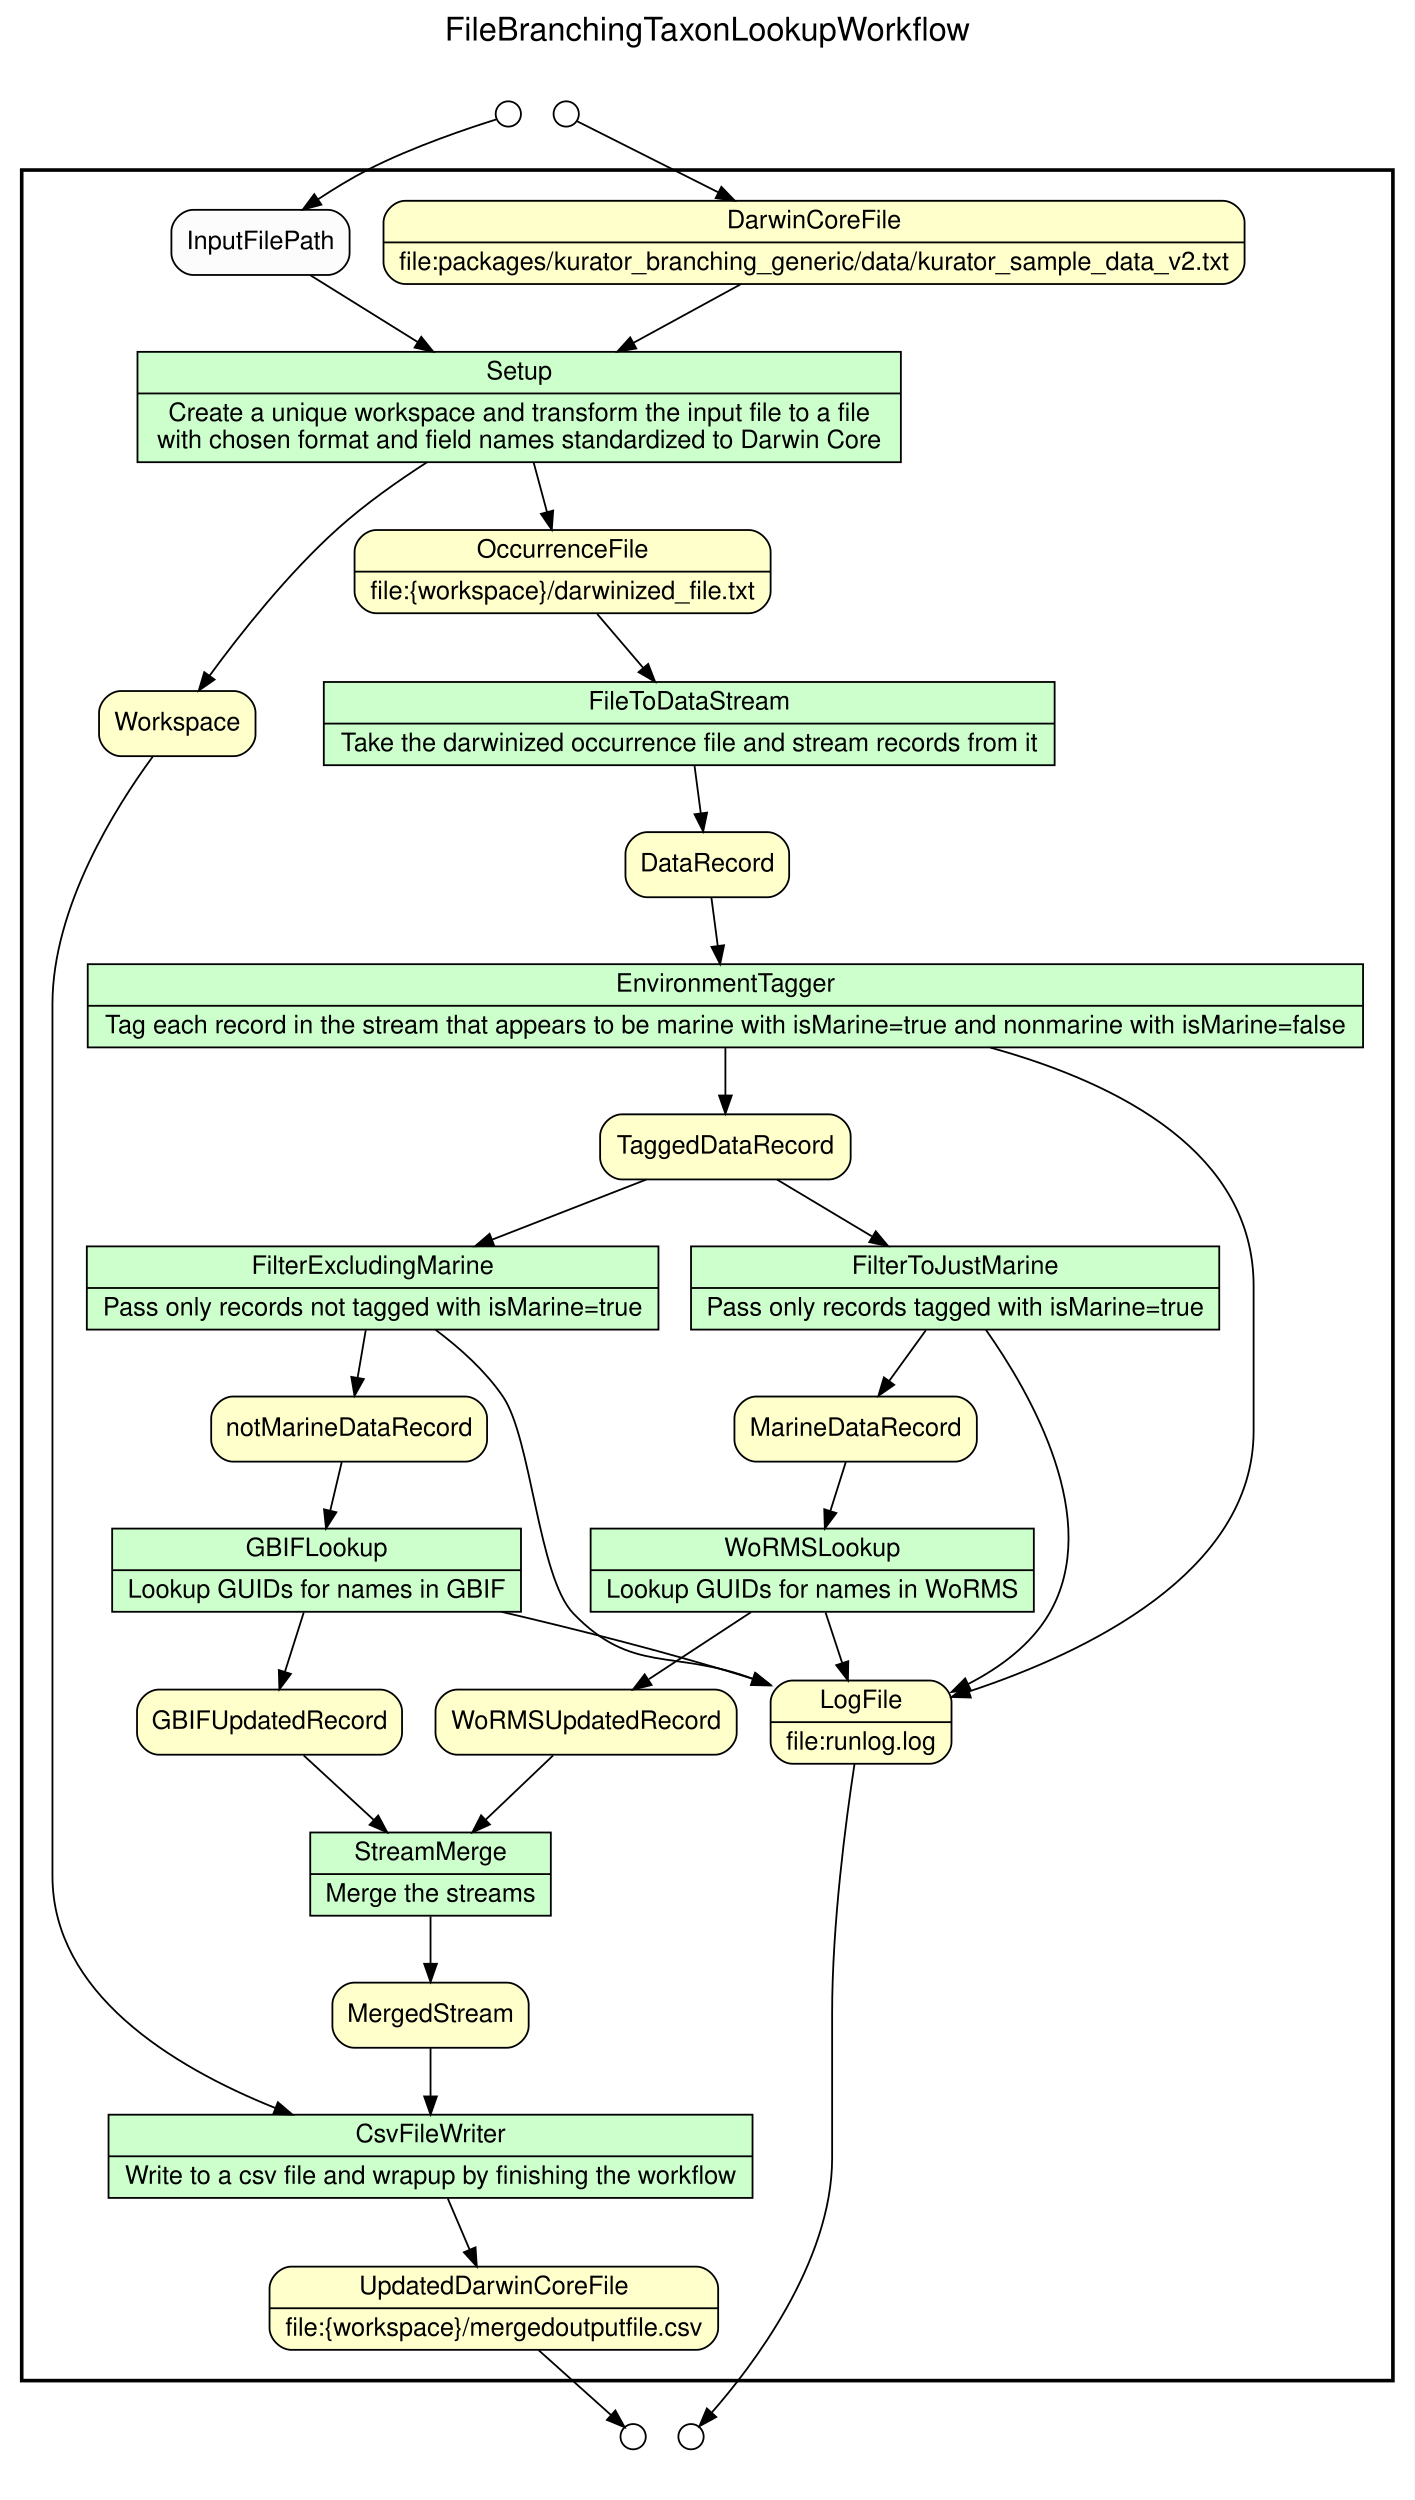
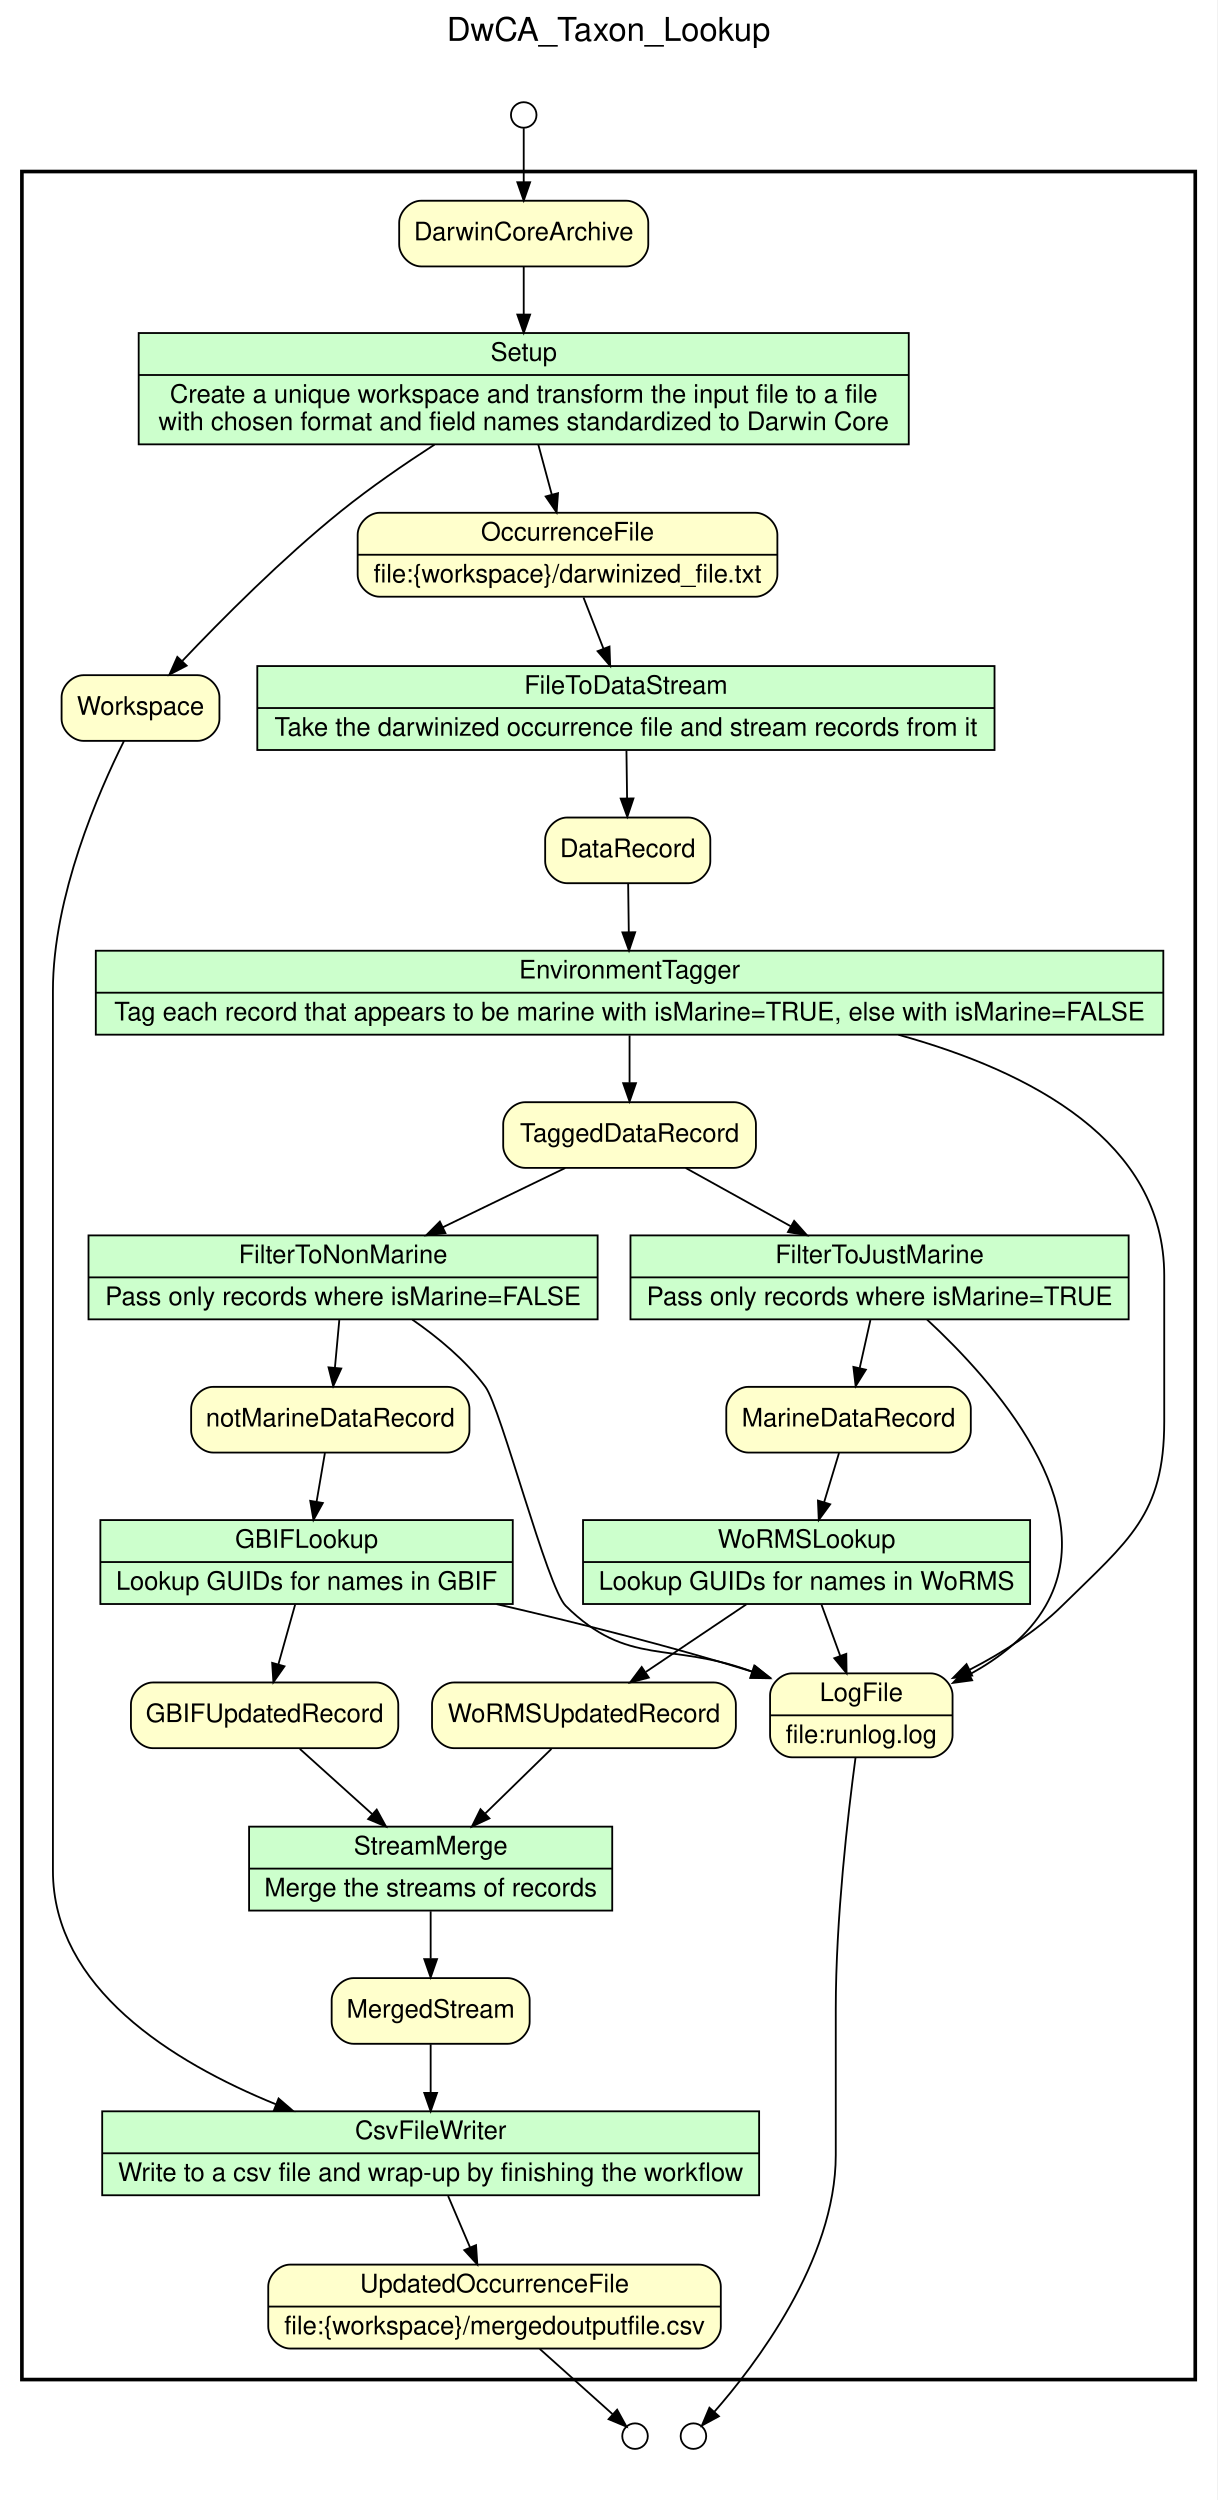
- <svg xmlns="http://www.w3.org/2000/svg" width="782pt" height="1382pt" viewBox="0.00 0.00 782.00 1382.00">
-   <g id="graph0" class="graph" transform="scale(1 1) rotate(0) translate(4 1378)">
-     <polygon fill="white" stroke="none" points="-4,4 -4,-1378 778,-1378 778,4 -4,4" />
-     <text text-anchor="middle" x="387" y="-1355.6" font-family="Helvetica,sans-Serif" font-size="18.00">FileBranchingTaxonLookupWorkflow</text>
+ <svg xmlns="http://www.w3.org/2000/svg" width="667pt" height="1370pt" viewBox="0.00 0.00 667.00 1370.00">
+   <g id="graph0" class="graph" transform="scale(1 1) rotate(0) translate(4 1366)">
+     <polygon fill="white" stroke="none" points="-4,4 -4,-1366 663,-1366 663,4 -4,4" />
+     <text text-anchor="middle" x="329.5" y="-1343.6" font-family="Helvetica,sans-Serif" font-size="18.00">DwCA_Taxon_Lookup</text>
    <g id="clust1" class="cluster">
-       <polygon fill="none" stroke="black" stroke-width="2" points="8,-62 8,-1284 766,-1284 766,-62 8,-62" />
+       <polygon fill="none" stroke="black" stroke-width="2" points="8,-62 8,-1272 651,-1272 651,-62 8,-62" />
    </g>
    <g id="clust2" class="cluster">
-       <polygon fill="none" stroke="black" stroke-width="0" points="16,-70 16,-1276 758,-1276 758,-70 16,-70" />
+       <polygon fill="none" stroke="black" stroke-width="0" points="16,-70 16,-1264 643,-1264 643,-70 16,-70" />
    </g>
    <g id="clust3" class="cluster">
-       <polygon fill="none" stroke="black" stroke-width="0" points="254,-1292 254,-1338 332,-1338 332,-1292 254,-1292" />
+       <polygon fill="none" stroke="black" stroke-width="0" points="260,-1280 260,-1326 306,-1326 306,-1280 260,-1280" />
    </g>
    <g id="clust4" class="cluster">
-       <polygon fill="none" stroke="black" stroke-width="0" points="262,-1300 262,-1330 324,-1330 324,-1300 262,-1300" />
+       <polygon fill="none" stroke="black" stroke-width="0" points="268,-1288 268,-1318 298,-1318 298,-1288 268,-1288" />
    </g>
    <g id="clust5" class="cluster">
-       <polygon fill="none" stroke="black" stroke-width="0" points="323,-8 323,-54 401,-54 401,-8 323,-8" />
+       <polygon fill="none" stroke="black" stroke-width="0" points="321,-8 321,-54 399,-54 399,-8 321,-8" />
    </g>
    <g id="clust6" class="cluster">
-       <polygon fill="none" stroke="black" stroke-width="0" points="331,-16 331,-46 393,-46 393,-16 331,-16" />
+       <polygon fill="none" stroke="black" stroke-width="0" points="329,-16 329,-46 391,-46 391,-16 329,-16" />
    </g>
    <g id="node1" class="node">
      <polygon fill="#ccffcc" stroke="black" points="72,-1122.5 72,-1183.5 494,-1183.5 494,-1122.5 72,-1122.5" />
      <text text-anchor="middle" x="283" y="-1168.3" font-family="Helvetica,sans-Serif" font-size="14.00">Setup</text>
      <polyline fill="none" stroke="black" points="72,-1160.5 494,-1160.5 " />
      <text text-anchor="middle" x="283" y="-1145.3" font-family="Helvetica,sans-Serif" font-size="14.00">Create a unique workspace and transform the input file to a file</text>
      <text text-anchor="middle" x="283" y="-1130.3" font-family="Helvetica,sans-Serif" font-size="14.00"> with chosen format and field names standardized to Darwin Core</text>
    </g>
    <g id="node11" class="node">
      <path fill="#ffffcc" stroke="black" d="M204,-1039C204,-1039 410,-1039 410,-1039 416,-1039 422,-1045 422,-1051 422,-1051 422,-1073 422,-1073 422,-1079 416,-1085 410,-1085 410,-1085 204,-1085 204,-1085 198,-1085 192,-1079 192,-1073 192,-1073 192,-1051 192,-1051 192,-1045 198,-1039 204,-1039" />
      <text text-anchor="middle" x="307" y="-1069.8" font-family="Helvetica,sans-Serif" font-size="14.00">OccurrenceFile</text>
      <polyline fill="none" stroke="black" points="192,-1062 422,-1062 " />
      <text text-anchor="middle" x="307" y="-1046.8" font-family="Helvetica,sans-Serif" font-size="14.00">file:{workspace}/darwinized_file.txt</text>
    </g>
    <g id="edge2" class="edge">
      <path fill="none" stroke="black" d="M290.992,-1122.36C293.369,-1113.55 295.984,-1103.85 298.399,-1094.89" />
      <polygon fill="black" stroke="black" points="301.793,-1095.75 301.017,-1085.19 295.034,-1093.93 301.793,-1095.75" />
    </g>
    <g id="node18" class="node">
-       <path fill="#ffffcc" stroke="black" d="M125.25,-996C125.25,-996 62.75,-996 62.75,-996 56.75,-996 50.75,-990 50.75,-984 50.75,-984 50.75,-972 50.75,-972 50.75,-966 56.75,-960 62.75,-960 62.75,-960 125.25,-960 125.25,-960 131.25,-960 137.25,-966 137.25,-972 137.25,-972 137.25,-984 137.25,-984 137.25,-990 131.25,-996 125.25,-996" />
-       <text text-anchor="middle" x="94" y="-974.3" font-family="Helvetica,sans-Serif" font-size="14.00">Workspace</text>
+       <path fill="#ffffcc" stroke="black" d="M104.25,-996C104.25,-996 41.75,-996 41.75,-996 35.75,-996 29.75,-990 29.75,-984 29.75,-984 29.75,-972 29.75,-972 29.75,-966 35.75,-960 41.75,-960 41.75,-960 104.25,-960 104.25,-960 110.25,-960 116.25,-966 116.25,-972 116.25,-972 116.25,-984 116.25,-984 116.25,-990 110.25,-996 104.25,-996" />
+       <text text-anchor="middle" x="73" y="-974.3" font-family="Helvetica,sans-Serif" font-size="14.00">Workspace</text>
    </g>
    <g id="edge1" class="edge">
-       <path fill="none" stroke="black" d="M232.076,-1122.49C215.66,-1111.93 197.878,-1099.32 183,-1086 155.224,-1061.13 128.601,-1027.37 111.83,-1004.47" />
-       <polygon fill="black" stroke="black" points="114.596,-1002.33 105.903,-996.27 108.922,-1006.43 114.596,-1002.33" />
+       <path fill="none" stroke="black" d="M234.149,-1122.38C217.448,-1111.57 198.965,-1098.84 183,-1086 150.876,-1060.16 117.393,-1026.46 95.933,-1003.84" />
+       <polygon fill="black" stroke="black" points="98.27,-1001.22 88.866,-996.339 93.174,-1006.02 98.27,-1001.22" />
    </g>
    <g id="node2" class="node">
-       <polygon fill="#ccffcc" stroke="black" points="175,-955 175,-1001 579,-1001 579,-955 175,-955" />
-       <text text-anchor="middle" x="377" y="-985.8" font-family="Helvetica,sans-Serif" font-size="14.00">FileToDataStream</text>
-       <polyline fill="none" stroke="black" points="175,-978 579,-978 " />
-       <text text-anchor="middle" x="377" y="-962.8" font-family="Helvetica,sans-Serif" font-size="14.00">Take the darwinized occurrence file and stream records from it</text>
+       <polygon fill="#ccffcc" stroke="black" points="137,-955 137,-1001 541,-1001 541,-955 137,-955" />
+       <text text-anchor="middle" x="339" y="-985.8" font-family="Helvetica,sans-Serif" font-size="14.00">FileToDataStream</text>
+       <polyline fill="none" stroke="black" points="137,-978 541,-978 " />
+       <text text-anchor="middle" x="339" y="-962.8" font-family="Helvetica,sans-Serif" font-size="14.00">Take the darwinized occurrence file and stream records from it</text>
    </g>
    <g id="node12" class="node">
-       <path fill="#ffffcc" stroke="black" d="M420.25,-918C420.25,-918 353.75,-918 353.75,-918 347.75,-918 341.75,-912 341.75,-906 341.75,-906 341.75,-894 341.75,-894 341.75,-888 347.75,-882 353.75,-882 353.75,-882 420.25,-882 420.25,-882 426.25,-882 432.25,-888 432.25,-894 432.25,-894 432.25,-906 432.25,-906 432.25,-912 426.25,-918 420.25,-918" />
-       <text text-anchor="middle" x="387" y="-896.3" font-family="Helvetica,sans-Serif" font-size="14.00">DataRecord</text>
+       <path fill="#ffffcc" stroke="black" d="M373.25,-918C373.25,-918 306.75,-918 306.75,-918 300.75,-918 294.75,-912 294.75,-906 294.75,-906 294.75,-894 294.75,-894 294.75,-888 300.75,-882 306.75,-882 306.75,-882 373.25,-882 373.25,-882 379.25,-882 385.25,-888 385.25,-894 385.25,-894 385.25,-906 385.25,-906 385.25,-912 379.25,-918 373.25,-918" />
+       <text text-anchor="middle" x="340" y="-896.3" font-family="Helvetica,sans-Serif" font-size="14.00">DataRecord</text>
+     </g>
+     <g id="edge4" class="edge">
+       <path fill="none" stroke="black" d="M339.295,-954.609C339.402,-946.481 339.524,-937.2 339.636,-928.671" />
+       <polygon fill="black" stroke="black" points="343.139,-928.457 339.771,-918.412 336.14,-928.365 343.139,-928.457" />
+     </g>
+     <g id="node3" class="node">
+       <polygon fill="#ccffcc" stroke="black" points="48.5,-799 48.5,-845 633.5,-845 633.5,-799 48.5,-799" />
+       <text text-anchor="middle" x="341" y="-829.8" font-family="Helvetica,sans-Serif" font-size="14.00">EnvironmentTagger</text>
+       <polyline fill="none" stroke="black" points="48.5,-822 633.5,-822 " />
+       <text text-anchor="middle" x="341" y="-806.8" font-family="Helvetica,sans-Serif" font-size="14.00">Tag each record that appears to be marine with isMarine=TRUE, else with isMarine=FALSE</text>
+     </g>
+     <g id="node13" class="node">
+       <path fill="#ffffcc" stroke="black" d="M398.25,-762C398.25,-762 283.75,-762 283.75,-762 277.75,-762 271.75,-756 271.75,-750 271.75,-750 271.75,-738 271.75,-738 271.75,-732 277.75,-726 283.75,-726 283.75,-726 398.25,-726 398.25,-726 404.25,-726 410.25,-732 410.25,-738 410.25,-738 410.25,-750 410.25,-750 410.25,-756 404.25,-762 398.25,-762" />
+       <text text-anchor="middle" x="341" y="-740.3" font-family="Helvetica,sans-Serif" font-size="14.00">TaggedDataRecord</text>
+     </g>
+     <g id="edge7" class="edge">
+       <path fill="none" stroke="black" d="M341,-798.609C341,-790.481 341,-781.2 341,-772.671" />
+       <polygon fill="black" stroke="black" points="344.5,-772.412 341,-762.412 337.5,-772.412 344.5,-772.412" />
+     </g>
+     <g id="node21" class="node">
+       <path fill="#ffffcc" stroke="black" d="M430,-403C430,-403 506,-403 506,-403 512,-403 518,-409 518,-415 518,-415 518,-437 518,-437 518,-443 512,-449 506,-449 506,-449 430,-449 430,-449 424,-449 418,-443 418,-437 418,-437 418,-415 418,-415 418,-409 424,-403 430,-403" />
+       <text text-anchor="middle" x="468" y="-433.8" font-family="Helvetica,sans-Serif" font-size="14.00">LogFile</text>
+       <polyline fill="none" stroke="black" points="418,-426 518,-426 " />
+       <text text-anchor="middle" x="468" y="-410.8" font-family="Helvetica,sans-Serif" font-size="14.00">file:runlog.log</text>
+     </g>
+     <g id="edge6" class="edge">
+       <path fill="none" stroke="black" d="M488.358,-798.931C561.321,-778.756 634,-740.27 634,-667 634,-667 634,-667 634,-587 634,-535.673 614.546,-522.04 578,-486 563.612,-471.811 545.112,-460.131 527.403,-451.015" />
+       <polygon fill="black" stroke="black" points="528.756,-447.779 518.241,-446.481 525.652,-454.053 528.756,-447.779" />
+     </g>
+     <g id="node4" class="node">
+       <polygon fill="#ccffcc" stroke="black" points="341.5,-643 341.5,-689 614.5,-689 614.5,-643 341.5,-643" />
+       <text text-anchor="middle" x="478" y="-673.8" font-family="Helvetica,sans-Serif" font-size="14.00">FilterToJustMarine</text>
+       <polyline fill="none" stroke="black" points="341.5,-666 614.5,-666 " />
+       <text text-anchor="middle" x="478" y="-650.8" font-family="Helvetica,sans-Serif" font-size="14.00">Pass only records where isMarine=TRUE</text>
+     </g>
+     <g id="node14" class="node">
+       <path fill="#ffffcc" stroke="black" d="M516,-606C516,-606 406,-606 406,-606 400,-606 394,-600 394,-594 394,-594 394,-582 394,-582 394,-576 400,-570 406,-570 406,-570 516,-570 516,-570 522,-570 528,-576 528,-582 528,-582 528,-594 528,-594 528,-600 522,-606 516,-606" />
+       <text text-anchor="middle" x="461" y="-584.3" font-family="Helvetica,sans-Serif" font-size="14.00">MarineDataRecord</text>
+     </g>
+     <g id="edge10" class="edge">
+       <path fill="none" stroke="black" d="M472.991,-642.609C471.153,-634.391 469.051,-624.994 467.126,-616.387" />
+       <polygon fill="black" stroke="black" points="470.493,-615.407 464.895,-606.412 463.662,-616.935 470.493,-615.407" />
+     </g>
+     <g id="edge9" class="edge">
+       <path fill="none" stroke="black" d="M504.029,-642.853C540.939,-608.655 600.671,-541.18 569,-486 559.618,-469.653 543.763,-457.405 527.362,-448.431" />
+       <polygon fill="black" stroke="black" points="528.731,-445.2 518.232,-443.777 525.552,-451.437 528.731,-445.2" />
+     </g>
+     <g id="node5" class="node">
+       <polygon fill="#ccffcc" stroke="black" points="44.5,-643 44.5,-689 323.5,-689 323.5,-643 44.5,-643" />
+       <text text-anchor="middle" x="184" y="-673.8" font-family="Helvetica,sans-Serif" font-size="14.00">FilterToNonMarine</text>
+       <polyline fill="none" stroke="black" points="44.5,-666 323.5,-666 " />
+       <text text-anchor="middle" x="184" y="-650.8" font-family="Helvetica,sans-Serif" font-size="14.00">Pass only records where isMarine=FALSE</text>
+     </g>
+     <g id="node15" class="node">
+       <path fill="#ffffcc" stroke="black" d="M241.25,-606C241.25,-606 112.75,-606 112.75,-606 106.75,-606 100.75,-600 100.75,-594 100.75,-594 100.75,-582 100.75,-582 100.75,-576 106.75,-570 112.75,-570 112.75,-570 241.25,-570 241.25,-570 247.25,-570 253.25,-576 253.25,-582 253.25,-582 253.25,-594 253.25,-594 253.25,-600 247.25,-606 241.25,-606" />
+       <text text-anchor="middle" x="177" y="-584.3" font-family="Helvetica,sans-Serif" font-size="14.00">notMarineDataRecord</text>
+     </g>
+     <g id="edge13" class="edge">
+       <path fill="none" stroke="black" d="M181.938,-642.609C181.181,-634.391 180.315,-624.994 179.522,-616.387" />
+       <polygon fill="black" stroke="black" points="183.006,-616.049 178.604,-606.412 176.036,-616.691 183.006,-616.049" />
+     </g>
+     <g id="edge12" class="edge">
+       <path fill="none" stroke="black" d="M221.925,-642.868C236.077,-633.066 251.29,-620.465 262,-606 270.45,-594.586 295.897,-495.981 306,-486 340.199,-452.214 362.885,-466.605 408,-450 408.101,-449.963 408.203,-449.925 408.305,-449.888" />
+       <polygon fill="black" stroke="black" points="409.795,-453.068 417.947,-446.302 407.355,-446.507 409.795,-453.068" />
+     </g>
+     <g id="node6" class="node">
+       <polygon fill="#ccffcc" stroke="black" points="315.5,-487 315.5,-533 560.5,-533 560.5,-487 315.5,-487" />
+       <text text-anchor="middle" x="438" y="-517.8" font-family="Helvetica,sans-Serif" font-size="14.00">WoRMSLookup</text>
+       <polyline fill="none" stroke="black" points="315.5,-510 560.5,-510 " />
+       <text text-anchor="middle" x="438" y="-494.8" font-family="Helvetica,sans-Serif" font-size="14.00">Lookup GUIDs for names in WoRMS</text>
+     </g>
+     <g id="node17" class="node">
+       <path fill="#ffffcc" stroke="black" d="M387.25,-444C387.25,-444 244.75,-444 244.75,-444 238.75,-444 232.75,-438 232.75,-432 232.75,-432 232.75,-420 232.75,-420 232.75,-414 238.75,-408 244.75,-408 244.75,-408 387.25,-408 387.25,-408 393.25,-408 399.25,-414 399.25,-420 399.25,-420 399.25,-432 399.25,-432 399.25,-438 393.25,-444 387.25,-444" />
+       <text text-anchor="middle" x="316" y="-422.3" font-family="Helvetica,sans-Serif" font-size="14.00">WoRMSUpdatedRecord</text>
+     </g>
+     <g id="edge15" class="edge">
+       <path fill="none" stroke="black" d="M404.985,-486.81C387.919,-475.339 367.121,-461.36 349.925,-449.802" />
+       <polygon fill="black" stroke="black" points="351.551,-446.678 341.299,-444.004 347.646,-452.488 351.551,-446.678" />
+     </g>
+     <g id="edge16" class="edge">
+       <path fill="none" stroke="black" d="M446.198,-486.593C449.365,-477.935 453.046,-467.874 456.471,-458.512" />
+       <polygon fill="black" stroke="black" points="459.767,-459.69 459.916,-449.096 453.193,-457.285 459.767,-459.69" />
+     </g>
+     <g id="node7" class="node">
+       <polygon fill="#ccffcc" stroke="black" points="51,-487 51,-533 277,-533 277,-487 51,-487" />
+       <text text-anchor="middle" x="164" y="-517.8" font-family="Helvetica,sans-Serif" font-size="14.00">GBIFLookup</text>
+       <polyline fill="none" stroke="black" points="51,-510 277,-510 " />
+       <text text-anchor="middle" x="164" y="-494.8" font-family="Helvetica,sans-Serif" font-size="14.00">Lookup GUIDs for names in GBIF</text>
+     </g>
+     <g id="node16" class="node">
+       <path fill="#ffffcc" stroke="black" d="M202.25,-444C202.25,-444 79.75,-444 79.75,-444 73.75,-444 67.75,-438 67.75,-432 67.75,-432 67.75,-420 67.75,-420 67.75,-414 73.75,-408 79.75,-408 79.75,-408 202.25,-408 202.25,-408 208.25,-408 214.25,-414 214.25,-420 214.25,-420 214.25,-432 214.25,-432 214.25,-438 208.25,-444 202.25,-444" />
+       <text text-anchor="middle" x="141" y="-422.3" font-family="Helvetica,sans-Serif" font-size="14.00">GBIFUpdatedRecord</text>
+     </g>
+     <g id="edge18" class="edge">
+       <path fill="none" stroke="black" d="M157.715,-486.593C154.902,-476.564 151.561,-464.652 148.608,-454.123" />
+       <polygon fill="black" stroke="black" points="151.889,-452.861 145.818,-444.177 145.149,-454.751 151.889,-452.861" />
+     </g>
+     <g id="edge19" class="edge">
+       <path fill="none" stroke="black" d="M268.096,-486.941C311.673,-476.905 362.641,-464.113 408,-450 408.1,-449.969 408.2,-449.938 408.3,-449.907" />
+       <polygon fill="black" stroke="black" points="409.342,-453.248 417.75,-446.802 407.158,-446.598 409.342,-453.248" />
+     </g>
+     <g id="node8" class="node">
+       <polygon fill="#ccffcc" stroke="black" points="132.5,-319 132.5,-365 331.5,-365 331.5,-319 132.5,-319" />
+       <text text-anchor="middle" x="232" y="-349.8" font-family="Helvetica,sans-Serif" font-size="14.00">StreamMerge</text>
+       <polyline fill="none" stroke="black" points="132.5,-342 331.5,-342 " />
+       <text text-anchor="middle" x="232" y="-326.8" font-family="Helvetica,sans-Serif" font-size="14.00">Merge the streams of records</text>
+     </g>
+     <g id="node19" class="node">
+       <path fill="#ffffcc" stroke="black" d="M274.25,-282C274.25,-282 189.75,-282 189.75,-282 183.75,-282 177.75,-276 177.75,-270 177.75,-270 177.75,-258 177.75,-258 177.75,-252 183.75,-246 189.75,-246 189.75,-246 274.25,-246 274.25,-246 280.25,-246 286.25,-252 286.25,-258 286.25,-258 286.25,-270 286.25,-270 286.25,-276 280.25,-282 274.25,-282" />
+       <text text-anchor="middle" x="232" y="-260.3" font-family="Helvetica,sans-Serif" font-size="14.00">MergedStream</text>
+     </g>
+     <g id="edge21" class="edge">
+       <path fill="none" stroke="black" d="M232,-318.609C232,-310.481 232,-301.2 232,-292.671" />
+       <polygon fill="black" stroke="black" points="235.5,-292.412 232,-282.412 228.5,-292.412 235.5,-292.412" />
+     </g>
+     <g id="node9" class="node">
+       <polygon fill="#ccffcc" stroke="black" points="52,-163 52,-209 412,-209 412,-163 52,-163" />
+       <text text-anchor="middle" x="232" y="-193.8" font-family="Helvetica,sans-Serif" font-size="14.00">CsvFileWriter</text>
+       <polyline fill="none" stroke="black" points="52,-186 412,-186 " />
+       <text text-anchor="middle" x="232" y="-170.8" font-family="Helvetica,sans-Serif" font-size="14.00">Write to a csv file and wrap-up by finishing the workflow</text>
+     </g>
+     <g id="node20" class="node">
+       <path fill="#ffffcc" stroke="black" d="M155,-79C155,-79 379,-79 379,-79 385,-79 391,-85 391,-91 391,-91 391,-113 391,-113 391,-119 385,-125 379,-125 379,-125 155,-125 155,-125 149,-125 143,-119 143,-113 143,-113 143,-91 143,-91 143,-85 149,-79 155,-79" />
+       <text text-anchor="middle" x="267" y="-109.8" font-family="Helvetica,sans-Serif" font-size="14.00">UpdatedOccurrenceFile</text>
+       <polyline fill="none" stroke="black" points="143,-102 391,-102 " />
+       <text text-anchor="middle" x="267" y="-86.8" font-family="Helvetica,sans-Serif" font-size="14.00">file:{workspace}/mergedoutputfile.csv</text>
+     </g>
+     <g id="edge24" class="edge">
+       <path fill="none" stroke="black" d="M241.564,-162.593C245.259,-153.935 249.554,-143.874 253.55,-134.512" />
+       <polygon fill="black" stroke="black" points="256.862,-135.667 257.569,-125.096 250.424,-132.919 256.862,-135.667" />
+     </g>
+     <g id="node10" class="node">
+       <path fill="#ffffcc" stroke="black" d="M339.25,-1256C339.25,-1256 226.75,-1256 226.75,-1256 220.75,-1256 214.75,-1250 214.75,-1244 214.75,-1244 214.75,-1232 214.75,-1232 214.75,-1226 220.75,-1220 226.75,-1220 226.75,-1220 339.25,-1220 339.25,-1220 345.25,-1220 351.25,-1226 351.25,-1232 351.25,-1232 351.25,-1244 351.25,-1244 351.25,-1250 345.25,-1256 339.25,-1256" />
+       <text text-anchor="middle" x="283" y="-1234.3" font-family="Helvetica,sans-Serif" font-size="14.00">DarwinCoreArchive</text>
+     </g>
+     <g id="edge3" class="edge">
+       <path fill="none" stroke="black" d="M283,-1219.8C283,-1212.21 283,-1202.95 283,-1193.79" />
+       <polygon fill="black" stroke="black" points="286.5,-1193.6 283,-1183.6 279.5,-1193.6 286.5,-1193.6" />
    </g>
    <g id="edge5" class="edge">
-       <path fill="none" stroke="black" d="M379.946,-954.609C381.028,-946.391 382.264,-936.994 383.396,-928.387" />
-       <polygon fill="black" stroke="black" points="386.874,-928.783 384.709,-918.412 379.934,-927.87 386.874,-928.783" />
-     </g>
-     <g id="node3" class="node">
-       <polygon fill="#ccffcc" stroke="black" points="44.5,-799 44.5,-845 749.5,-845 749.5,-799 44.5,-799" />
-       <text text-anchor="middle" x="397" y="-829.8" font-family="Helvetica,sans-Serif" font-size="14.00">EnvironmentTagger</text>
-       <polyline fill="none" stroke="black" points="44.5,-822 749.5,-822 " />
-       <text text-anchor="middle" x="397" y="-806.8" font-family="Helvetica,sans-Serif" font-size="14.00">Tag each record in the stream that appears to be marine with isMarine=true and nonmarine with isMarine=false</text>
-     </g>
-     <g id="node13" class="node">
-       <path fill="#ffffcc" stroke="black" d="M454.25,-762C454.25,-762 339.75,-762 339.75,-762 333.75,-762 327.75,-756 327.75,-750 327.75,-750 327.75,-738 327.75,-738 327.75,-732 333.75,-726 339.75,-726 339.75,-726 454.25,-726 454.25,-726 460.25,-726 466.25,-732 466.25,-738 466.25,-738 466.25,-750 466.25,-750 466.25,-756 460.25,-762 454.25,-762" />
-       <text text-anchor="middle" x="397" y="-740.3" font-family="Helvetica,sans-Serif" font-size="14.00">TaggedDataRecord</text>
+       <path fill="none" stroke="black" d="M315.744,-1038.59C319.123,-1029.94 323.049,-1019.87 326.703,-1010.51" />
+       <polygon fill="black" stroke="black" points="330.002,-1011.68 330.377,-1001.1 323.481,-1009.14 330.002,-1011.68" />
    </g>
    <g id="edge8" class="edge">
-       <path fill="none" stroke="black" d="M397,-798.609C397,-790.481 397,-781.2 397,-772.671" />
-       <polygon fill="black" stroke="black" points="400.5,-772.412 397,-762.412 393.5,-772.412 400.5,-772.412" />
-     </g>
-     <g id="node21" class="node">
-       <path fill="#ffffcc" stroke="black" d="M434,-403C434,-403 510,-403 510,-403 516,-403 522,-409 522,-415 522,-415 522,-437 522,-437 522,-443 516,-449 510,-449 510,-449 434,-449 434,-449 428,-449 422,-443 422,-437 422,-437 422,-415 422,-415 422,-409 428,-403 434,-403" />
-       <text text-anchor="middle" x="472" y="-433.8" font-family="Helvetica,sans-Serif" font-size="14.00">LogFile</text>
-       <polyline fill="none" stroke="black" points="422,-426 522,-426 " />
-       <text text-anchor="middle" x="472" y="-410.8" font-family="Helvetica,sans-Serif" font-size="14.00">file:runlog.log</text>
-     </g>
-     <g id="edge7" class="edge">
-       <path fill="none" stroke="black" d="M543.428,-798.902C616.285,-778.71 689,-740.217 689,-667 689,-667 689,-667 689,-587 689,-508.531 595.941,-464.22 531.705,-442.98" />
-       <polygon fill="black" stroke="black" points="532.648,-439.607 522.057,-439.89 530.513,-446.273 532.648,-439.607" />
-     </g>
-     <g id="node4" class="node">
-       <polygon fill="#ccffcc" stroke="black" points="378,-643 378,-689 670,-689 670,-643 378,-643" />
-       <text text-anchor="middle" x="524" y="-673.8" font-family="Helvetica,sans-Serif" font-size="14.00">FilterToJustMarine</text>
-       <polyline fill="none" stroke="black" points="378,-666 670,-666 " />
-       <text text-anchor="middle" x="524" y="-650.8" font-family="Helvetica,sans-Serif" font-size="14.00">Pass only records tagged with isMarine=true</text>
-     </g>
-     <g id="node14" class="node">
-       <path fill="#ffffcc" stroke="black" d="M524,-606C524,-606 414,-606 414,-606 408,-606 402,-600 402,-594 402,-594 402,-582 402,-582 402,-576 408,-570 414,-570 414,-570 524,-570 524,-570 530,-570 536,-576 536,-582 536,-582 536,-594 536,-594 536,-600 530,-606 524,-606" />
-       <text text-anchor="middle" x="469" y="-584.3" font-family="Helvetica,sans-Serif" font-size="14.00">MarineDataRecord</text>
+       <path fill="none" stroke="black" d="M340.227,-881.754C340.331,-873.863 340.457,-864.249 340.578,-855.102" />
+       <polygon fill="black" stroke="black" points="344.077,-855.136 340.709,-845.091 337.078,-855.044 344.077,-855.136" />
    </g>
    <g id="edge11" class="edge">
-       <path fill="none" stroke="black" d="M507.796,-642.609C501.456,-633.849 494.148,-623.75 487.595,-614.695" />
-       <polygon fill="black" stroke="black" points="490.299,-612.461 481.601,-606.412 484.628,-616.565 490.299,-612.461" />
-     </g>
-     <g id="edge10" class="edge">
-       <path fill="none" stroke="black" d="M540.935,-642.984C565.775,-607.795 606.049,-537.594 576,-486 565.947,-468.739 548.757,-456.118 531.217,-447.088" />
-       <polygon fill="black" stroke="black" points="532.578,-443.859 522.048,-442.687 529.549,-450.17 532.578,-443.859" />
-     </g>
-     <g id="node5" class="node">
-       <polygon fill="#ccffcc" stroke="black" points="44,-643 44,-689 360,-689 360,-643 44,-643" />
-       <text text-anchor="middle" x="202" y="-673.8" font-family="Helvetica,sans-Serif" font-size="14.00">FilterExcludingMarine</text>
-       <polyline fill="none" stroke="black" points="44,-666 360,-666 " />
-       <text text-anchor="middle" x="202" y="-650.8" font-family="Helvetica,sans-Serif" font-size="14.00">Pass only records not tagged with isMarine=true</text>
-     </g>
-     <g id="node15" class="node">
-       <path fill="#ffffcc" stroke="black" d="M253.25,-606C253.25,-606 124.75,-606 124.75,-606 118.75,-606 112.75,-600 112.75,-594 112.75,-594 112.75,-582 112.75,-582 112.75,-576 118.75,-570 124.75,-570 124.75,-570 253.25,-570 253.25,-570 259.25,-570 265.25,-576 265.25,-582 265.25,-582 265.25,-594 265.25,-594 265.25,-600 259.25,-606 253.25,-606" />
-       <text text-anchor="middle" x="189" y="-584.3" font-family="Helvetica,sans-Serif" font-size="14.00">notMarineDataRecord</text>
+       <path fill="none" stroke="black" d="M371.745,-725.944C388.704,-716.537 410.151,-704.639 429.33,-694" />
+       <polygon fill="black" stroke="black" points="431.197,-696.966 438.244,-689.055 427.801,-690.845 431.197,-696.966" />
    </g>
    <g id="edge14" class="edge">
-       <path fill="none" stroke="black" d="M198.17,-642.609C196.764,-634.391 195.157,-624.994 193.685,-616.387" />
-       <polygon fill="black" stroke="black" points="197.114,-615.679 191.978,-606.412 190.215,-616.859 197.114,-615.679" />
-     </g>
-     <g id="edge13" class="edge">
-       <path fill="none" stroke="black" d="M236.868,-642.817C250.068,-632.929 264.247,-620.279 274,-606 289.816,-582.846 293.518,-506.166 313,-486 345.529,-452.327 368.14,-466.38 412,-450 412.101,-449.962 412.203,-449.924 412.304,-449.886" />
-       <polygon fill="black" stroke="black" points="413.806,-453.061 421.934,-446.266 411.342,-446.509 413.806,-453.061" />
-     </g>
-     <g id="node6" class="node">
-       <polygon fill="#ccffcc" stroke="black" points="322.5,-487 322.5,-533 567.5,-533 567.5,-487 322.5,-487" />
-       <text text-anchor="middle" x="445" y="-517.8" font-family="Helvetica,sans-Serif" font-size="14.00">WoRMSLookup</text>
-       <polyline fill="none" stroke="black" points="322.5,-510 567.5,-510 " />
-       <text text-anchor="middle" x="445" y="-494.8" font-family="Helvetica,sans-Serif" font-size="14.00">Lookup GUIDs for names in WoRMS</text>
-     </g>
-     <g id="node17" class="node">
-       <path fill="#ffffcc" stroke="black" d="M391.25,-444C391.25,-444 248.75,-444 248.75,-444 242.75,-444 236.75,-438 236.75,-432 236.75,-432 236.75,-420 236.75,-420 236.75,-414 242.75,-408 248.75,-408 248.75,-408 391.25,-408 391.25,-408 397.25,-408 403.25,-414 403.25,-420 403.25,-420 403.25,-432 403.25,-432 403.25,-438 397.25,-444 391.25,-444" />
-       <text text-anchor="middle" x="320" y="-422.3" font-family="Helvetica,sans-Serif" font-size="14.00">WoRMSUpdatedRecord</text>
-     </g>
-     <g id="edge16" class="edge">
-       <path fill="none" stroke="black" d="M411.173,-486.81C393.687,-475.339 372.378,-461.36 354.759,-449.802" />
-       <polygon fill="black" stroke="black" points="356.203,-446.563 345.921,-444.004 352.363,-452.416 356.203,-446.563" />
+       <path fill="none" stroke="black" d="M305.766,-725.944C285.981,-716.366 260.862,-704.207 238.585,-693.423" />
+       <polygon fill="black" stroke="black" points="240.086,-690.261 229.56,-689.055 237.036,-696.562 240.086,-690.261" />
    </g>
    <g id="edge17" class="edge">
-       <path fill="none" stroke="black" d="M452.378,-486.593C455.199,-478.027 458.472,-468.086 461.527,-458.808" />
-       <polygon fill="black" stroke="black" points="464.921,-459.689 464.725,-449.096 458.273,-457.5 464.921,-459.689" />
-     </g>
-     <g id="node7" class="node">
-       <polygon fill="#ccffcc" stroke="black" points="58,-487 58,-533 284,-533 284,-487 58,-487" />
-       <text text-anchor="middle" x="171" y="-517.8" font-family="Helvetica,sans-Serif" font-size="14.00">GBIFLookup</text>
-       <polyline fill="none" stroke="black" points="58,-510 284,-510 " />
-       <text text-anchor="middle" x="171" y="-494.8" font-family="Helvetica,sans-Serif" font-size="14.00">Lookup GUIDs for names in GBIF</text>
-     </g>
-     <g id="node16" class="node">
-       <path fill="#ffffcc" stroke="black" d="M206.25,-444C206.25,-444 83.75,-444 83.75,-444 77.75,-444 71.75,-438 71.75,-432 71.75,-432 71.75,-420 71.75,-420 71.75,-414 77.75,-408 83.75,-408 83.75,-408 206.25,-408 206.25,-408 212.25,-408 218.25,-414 218.25,-420 218.25,-420 218.25,-432 218.25,-432 218.25,-438 212.25,-444 206.25,-444" />
-       <text text-anchor="middle" x="145" y="-422.3" font-family="Helvetica,sans-Serif" font-size="14.00">GBIFUpdatedRecord</text>
-     </g>
-     <g id="edge19" class="edge">
-       <path fill="none" stroke="black" d="M163.895,-486.593C160.682,-476.459 156.86,-464.403 153.496,-453.795" />
-       <polygon fill="black" stroke="black" points="156.805,-452.652 150.446,-444.177 150.133,-454.768 156.805,-452.652" />
+       <path fill="none" stroke="black" d="M455.781,-569.754C453.367,-561.778 450.421,-552.042 447.626,-542.808" />
+       <polygon fill="black" stroke="black" points="450.932,-541.648 444.685,-533.091 444.232,-543.676 450.932,-541.648" />
    </g>
    <g id="edge20" class="edge">
-       <path fill="none" stroke="black" d="M273.213,-486.98C316.383,-476.907 366.982,-464.078 412,-450 412.1,-449.969 412.2,-449.937 412.3,-449.906" />
-       <polygon fill="black" stroke="black" points="413.346,-453.247 421.747,-446.791 411.154,-446.599 413.346,-453.247" />
-     </g>
-     <g id="node8" class="node">
-       <polygon fill="#ccffcc" stroke="black" points="167.5,-319 167.5,-365 300.5,-365 300.5,-319 167.5,-319" />
-       <text text-anchor="middle" x="234" y="-349.8" font-family="Helvetica,sans-Serif" font-size="14.00">StreamMerge</text>
-       <polyline fill="none" stroke="black" points="167.5,-342 300.5,-342 " />
-       <text text-anchor="middle" x="234" y="-326.8" font-family="Helvetica,sans-Serif" font-size="14.00">Merge the streams</text>
-     </g>
-     <g id="node19" class="node">
-       <path fill="#ffffcc" stroke="black" d="M276.25,-282C276.25,-282 191.75,-282 191.75,-282 185.75,-282 179.75,-276 179.75,-270 179.75,-270 179.75,-258 179.75,-258 179.75,-252 185.75,-246 191.75,-246 191.75,-246 276.25,-246 276.25,-246 282.25,-246 288.25,-252 288.25,-258 288.25,-258 288.25,-270 288.25,-270 288.25,-276 282.25,-282 276.25,-282" />
-       <text text-anchor="middle" x="234" y="-260.3" font-family="Helvetica,sans-Serif" font-size="14.00">MergedStream</text>
+       <path fill="none" stroke="black" d="M174.05,-569.754C172.7,-561.863 171.056,-552.249 169.491,-543.102" />
+       <polygon fill="black" stroke="black" points="172.915,-542.358 167.779,-533.091 166.015,-543.538 172.915,-542.358" />
    </g>
    <g id="edge22" class="edge">
-       <path fill="none" stroke="black" d="M234,-318.609C234,-310.481 234,-301.2 234,-292.671" />
-       <polygon fill="black" stroke="black" points="237.5,-292.412 234,-282.412 230.5,-292.412 237.5,-292.412" />
-     </g>
-     <g id="node9" class="node">
-       <polygon fill="#ccffcc" stroke="black" points="56,-163 56,-209 412,-209 412,-163 56,-163" />
-       <text text-anchor="middle" x="234" y="-193.8" font-family="Helvetica,sans-Serif" font-size="14.00">CsvFileWriter</text>
-       <polyline fill="none" stroke="black" points="56,-186 412,-186 " />
-       <text text-anchor="middle" x="234" y="-170.8" font-family="Helvetica,sans-Serif" font-size="14.00">Write to a csv file and wrapup by finishing the workflow</text>
-     </g>
-     <g id="node20" class="node">
-       <path fill="#ffffcc" stroke="black" d="M157,-79C157,-79 381,-79 381,-79 387,-79 393,-85 393,-91 393,-91 393,-113 393,-113 393,-119 387,-125 381,-125 381,-125 157,-125 157,-125 151,-125 145,-119 145,-113 145,-113 145,-91 145,-91 145,-85 151,-79 157,-79" />
-       <text text-anchor="middle" x="269" y="-109.8" font-family="Helvetica,sans-Serif" font-size="14.00">UpdatedDarwinCoreFile</text>
-       <polyline fill="none" stroke="black" points="145,-102 393,-102 " />
-       <text text-anchor="middle" x="269" y="-86.8" font-family="Helvetica,sans-Serif" font-size="14.00">file:{workspace}/mergedoutputfile.csv</text>
+       <path fill="none" stroke="black" d="M160.299,-407.61C171.813,-397.235 186.722,-383.8 199.961,-371.871" />
+       <polygon fill="black" stroke="black" points="202.438,-374.35 207.524,-365.055 197.752,-369.149 202.438,-374.35" />
+     </g>
+     <g id="edge23" class="edge">
+       <path fill="none" stroke="black" d="M298.186,-407.61C287.657,-397.332 274.052,-384.051 261.918,-372.206" />
+       <polygon fill="black" stroke="black" points="264.194,-369.536 254.593,-365.055 259.304,-374.545 264.194,-369.536" />
    </g>
    <g id="edge25" class="edge">
-       <path fill="none" stroke="black" d="M243.564,-162.593C247.259,-153.935 251.554,-143.874 255.55,-134.512" />
-       <polygon fill="black" stroke="black" points="258.862,-135.667 259.569,-125.096 252.424,-132.919 258.862,-135.667" />
-     </g>
-     <g id="node10" class="node">
-       <path fill="#ffffcc" stroke="black" d="M220,-1221C220,-1221 672,-1221 672,-1221 678,-1221 684,-1227 684,-1233 684,-1233 684,-1255 684,-1255 684,-1261 678,-1267 672,-1267 672,-1267 220,-1267 220,-1267 214,-1267 208,-1261 208,-1255 208,-1255 208,-1233 208,-1233 208,-1227 214,-1221 220,-1221" />
-       <text text-anchor="middle" x="446" y="-1251.8" font-family="Helvetica,sans-Serif" font-size="14.00">DarwinCoreFile</text>
-       <polyline fill="none" stroke="black" points="208,-1244 684,-1244 " />
-       <text text-anchor="middle" x="446" y="-1228.8" font-family="Helvetica,sans-Serif" font-size="14.00">file:packages/kurator_branching_generic/data/kurator_sample_data_v2.txt</text>
-     </g>
-     <g id="edge4" class="edge">
-       <path fill="none" stroke="black" d="M405.708,-1221C387.723,-1211.18 366.105,-1199.38 346.058,-1188.43" />
-       <polygon fill="black" stroke="black" points="347.733,-1185.36 337.278,-1183.64 344.378,-1191.5 347.733,-1185.36" />
-     </g>
-     <g id="edge6" class="edge">
-       <path fill="none" stroke="black" d="M326.128,-1038.59C333.985,-1029.39 343.197,-1018.6 351.607,-1008.75" />
-       <polygon fill="black" stroke="black" points="354.307,-1010.97 358.138,-1001.1 348.983,-1006.43 354.307,-1010.97" />
-     </g>
-     <g id="edge9" class="edge">
-       <path fill="none" stroke="black" d="M389.269,-881.754C390.307,-873.863 391.572,-864.249 392.776,-855.102" />
-       <polygon fill="black" stroke="black" points="396.259,-855.462 394.093,-845.091 389.319,-854.549 396.259,-855.462" />
-     </g>
-     <g id="edge12" class="edge">
-       <path fill="none" stroke="black" d="M425.501,-725.944C440.946,-716.702 460.408,-705.055 477.945,-694.561" />
-       <polygon fill="black" stroke="black" points="480.125,-697.335 486.909,-689.196 476.531,-691.328 480.125,-697.335" />
-     </g>
-     <g id="edge15" class="edge">
-       <path fill="none" stroke="black" d="M353.238,-725.944C328.118,-716.154 296.076,-703.666 267.957,-692.706" />
-       <polygon fill="black" stroke="black" points="269.176,-689.425 258.587,-689.055 266.634,-695.947 269.176,-689.425" />
-     </g>
-     <g id="edge18" class="edge">
-       <path fill="none" stroke="black" d="M463.554,-569.754C461.035,-561.778 457.961,-552.042 455.044,-542.808" />
-       <polygon fill="black" stroke="black" points="458.325,-541.573 451.976,-533.091 451.65,-543.681 458.325,-541.573" />
-     </g>
-     <g id="edge21" class="edge">
-       <path fill="none" stroke="black" d="M184.916,-569.754C183.047,-561.863 180.77,-552.249 178.603,-543.102" />
-       <polygon fill="black" stroke="black" points="181.943,-542.015 176.232,-533.091 175.131,-543.628 181.943,-542.015" />
-     </g>
-     <g id="edge23" class="edge">
-       <path fill="none" stroke="black" d="M163.875,-407.61C175.135,-397.235 189.717,-383.8 202.665,-371.871" />
-       <polygon fill="black" stroke="black" points="205.079,-374.405 210.062,-365.055 200.336,-369.257 205.079,-374.405" />
-     </g>
-     <g id="edge24" class="edge">
-       <path fill="none" stroke="black" d="M301.762,-407.61C290.982,-397.332 277.053,-384.051 264.63,-372.206" />
-       <polygon fill="black" stroke="black" points="266.784,-369.423 257.131,-365.055 261.953,-374.489 266.784,-369.423" />
+       <path fill="none" stroke="black" d="M63.972,-959.989C50.067,-932.161 25,-874.809 25,-823 25,-823 25,-823 25,-341 25,-276.719 90.052,-236.112 147.221,-212.838" />
+       <polygon fill="black" stroke="black" points="148.661,-216.032 156.683,-209.111 146.096,-209.519 148.661,-216.032" />
    </g>
    <g id="edge26" class="edge">
-       <path fill="none" stroke="black" d="M80.368,-959.653C60.259,-932.271 25,-876.614 25,-823 25,-823 25,-823 25,-341 25,-276.425 90.464,-235.894 148.116,-212.721" />
-       <polygon fill="black" stroke="black" points="149.607,-215.896 157.659,-209.011 147.07,-209.372 149.607,-215.896" />
+       <path fill="none" stroke="black" d="M232,-245.754C232,-237.863 232,-228.249 232,-219.102" />
+       <polygon fill="black" stroke="black" points="235.5,-219.091 232,-209.091 228.5,-219.091 235.5,-219.091" />
+     </g>
+     <g id="node23" class="node">
+       <ellipse fill="#ffffff" stroke="black" cx="344" cy="-31" rx="7" ry="7" />
+     </g>
+     <g id="edge28" class="edge">
+       <path fill="none" stroke="black" d="M291.787,-78.788C305.114,-66.846 320.962,-52.645 331.675,-43.045" />
+       <polygon fill="black" stroke="black" points="334.186,-45.494 339.297,-36.214 329.514,-40.281 334.186,-45.494" />
+     </g>
+     <g id="node24" class="node">
+       <ellipse fill="#ffffff" stroke="black" cx="376" cy="-31" rx="7" ry="7" />
+     </g>
+     <g id="edge29" class="edge">
+       <path fill="none" stroke="black" d="M464.823,-402.794C460.693,-371.948 454,-314.355 454,-265 454,-265 454,-265 454,-185 454,-127.112 409.134,-69.025 387.457,-44.338" />
+       <polygon fill="black" stroke="black" points="389.952,-41.88 380.646,-36.816 384.764,-46.578 389.952,-41.88" />
+     </g>
+     <g id="node22" class="node">
+       <ellipse fill="#ffffff" stroke="black" cx="283" cy="-1303" rx="7" ry="7" />
    </g>
    <g id="edge27" class="edge">
-       <path fill="none" stroke="black" d="M234,-245.754C234,-237.863 234,-228.249 234,-219.102" />
-       <polygon fill="black" stroke="black" points="237.5,-219.091 234,-209.091 230.5,-219.091 237.5,-219.091" />
-     </g>
-     <g id="node25" class="node">
-       <ellipse fill="#ffffff" stroke="black" cx="346" cy="-31" rx="7" ry="7" />
-     </g>
-     <g id="edge30" class="edge">
-       <path fill="none" stroke="black" d="M293.787,-78.788C307.114,-66.846 322.962,-52.645 333.675,-43.045" />
-       <polygon fill="black" stroke="black" points="336.186,-45.494 341.297,-36.214 331.514,-40.281 336.186,-45.494" />
-     </g>
-     <g id="node26" class="node">
-       <ellipse fill="#ffffff" stroke="black" cx="378" cy="-31" rx="7" ry="7" />
-     </g>
-     <g id="edge31" class="edge">
-       <path fill="none" stroke="black" d="M468.369,-402.81C463.649,-371.983 456,-314.412 456,-265 456,-265 456,-265 456,-185 456,-127.112 411.134,-69.025 389.457,-44.338" />
-       <polygon fill="black" stroke="black" points="391.952,-41.88 382.646,-36.816 386.764,-46.578 391.952,-41.88" />
-     </g>
-     <g id="node22" class="node">
-       <path fill="#fcfcfc" stroke="black" d="M177.25,-1262C177.25,-1262 102.75,-1262 102.75,-1262 96.75,-1262 90.75,-1256 90.75,-1250 90.75,-1250 90.75,-1238 90.75,-1238 90.75,-1232 96.75,-1226 102.75,-1226 102.75,-1226 177.25,-1226 177.25,-1226 183.25,-1226 189.25,-1232 189.25,-1238 189.25,-1238 189.25,-1250 189.25,-1250 189.25,-1256 183.25,-1262 177.25,-1262" />
-       <text text-anchor="middle" x="140" y="-1240.3" font-family="Helvetica,sans-Serif" font-size="14.00">InputFilePath</text>
-     </g>
-     <g id="edge3" class="edge">
-       <path fill="none" stroke="black" d="M167.572,-1225.84C184.402,-1215.36 206.535,-1201.59 226.914,-1188.91" />
-       <polygon fill="black" stroke="black" points="228.879,-1191.81 235.52,-1183.55 225.18,-1185.86 228.879,-1191.81" />
-     </g>
-     <g id="node23" class="node">
-       <ellipse fill="#ffffff" stroke="black" cx="277" cy="-1315" rx="7" ry="7" />
-     </g>
-     <g id="edge28" class="edge">
-       <path fill="none" stroke="black" d="M270.321,-1311.97C256.573,-1307.69 224.281,-1297.02 199,-1284 189.831,-1279.28 180.327,-1273.45 171.694,-1267.76" />
-       <polygon fill="black" stroke="black" points="173.644,-1264.86 163.398,-1262.16 169.726,-1270.66 173.644,-1264.86" />
-     </g>
-     <g id="node24" class="node">
-       <ellipse fill="#ffffff" stroke="black" cx="309" cy="-1315" rx="7" ry="7" />
-     </g>
-     <g id="edge29" class="edge">
-       <path fill="none" stroke="black" d="M314.887,-1311.04C328.393,-1304.23 362.771,-1286.92 392.936,-1271.73" />
-       <polygon fill="black" stroke="black" points="394.777,-1274.72 402.134,-1267.09 391.629,-1268.47 394.777,-1274.72" />
+       <path fill="none" stroke="black" d="M283,-1295.73C283,-1288.79 283,-1277.15 283,-1266.21" />
+       <polygon fill="black" stroke="black" points="286.5,-1266.12 283,-1256.12 279.5,-1266.12 286.5,-1266.12" />
    </g>
  </g>
</svg>
